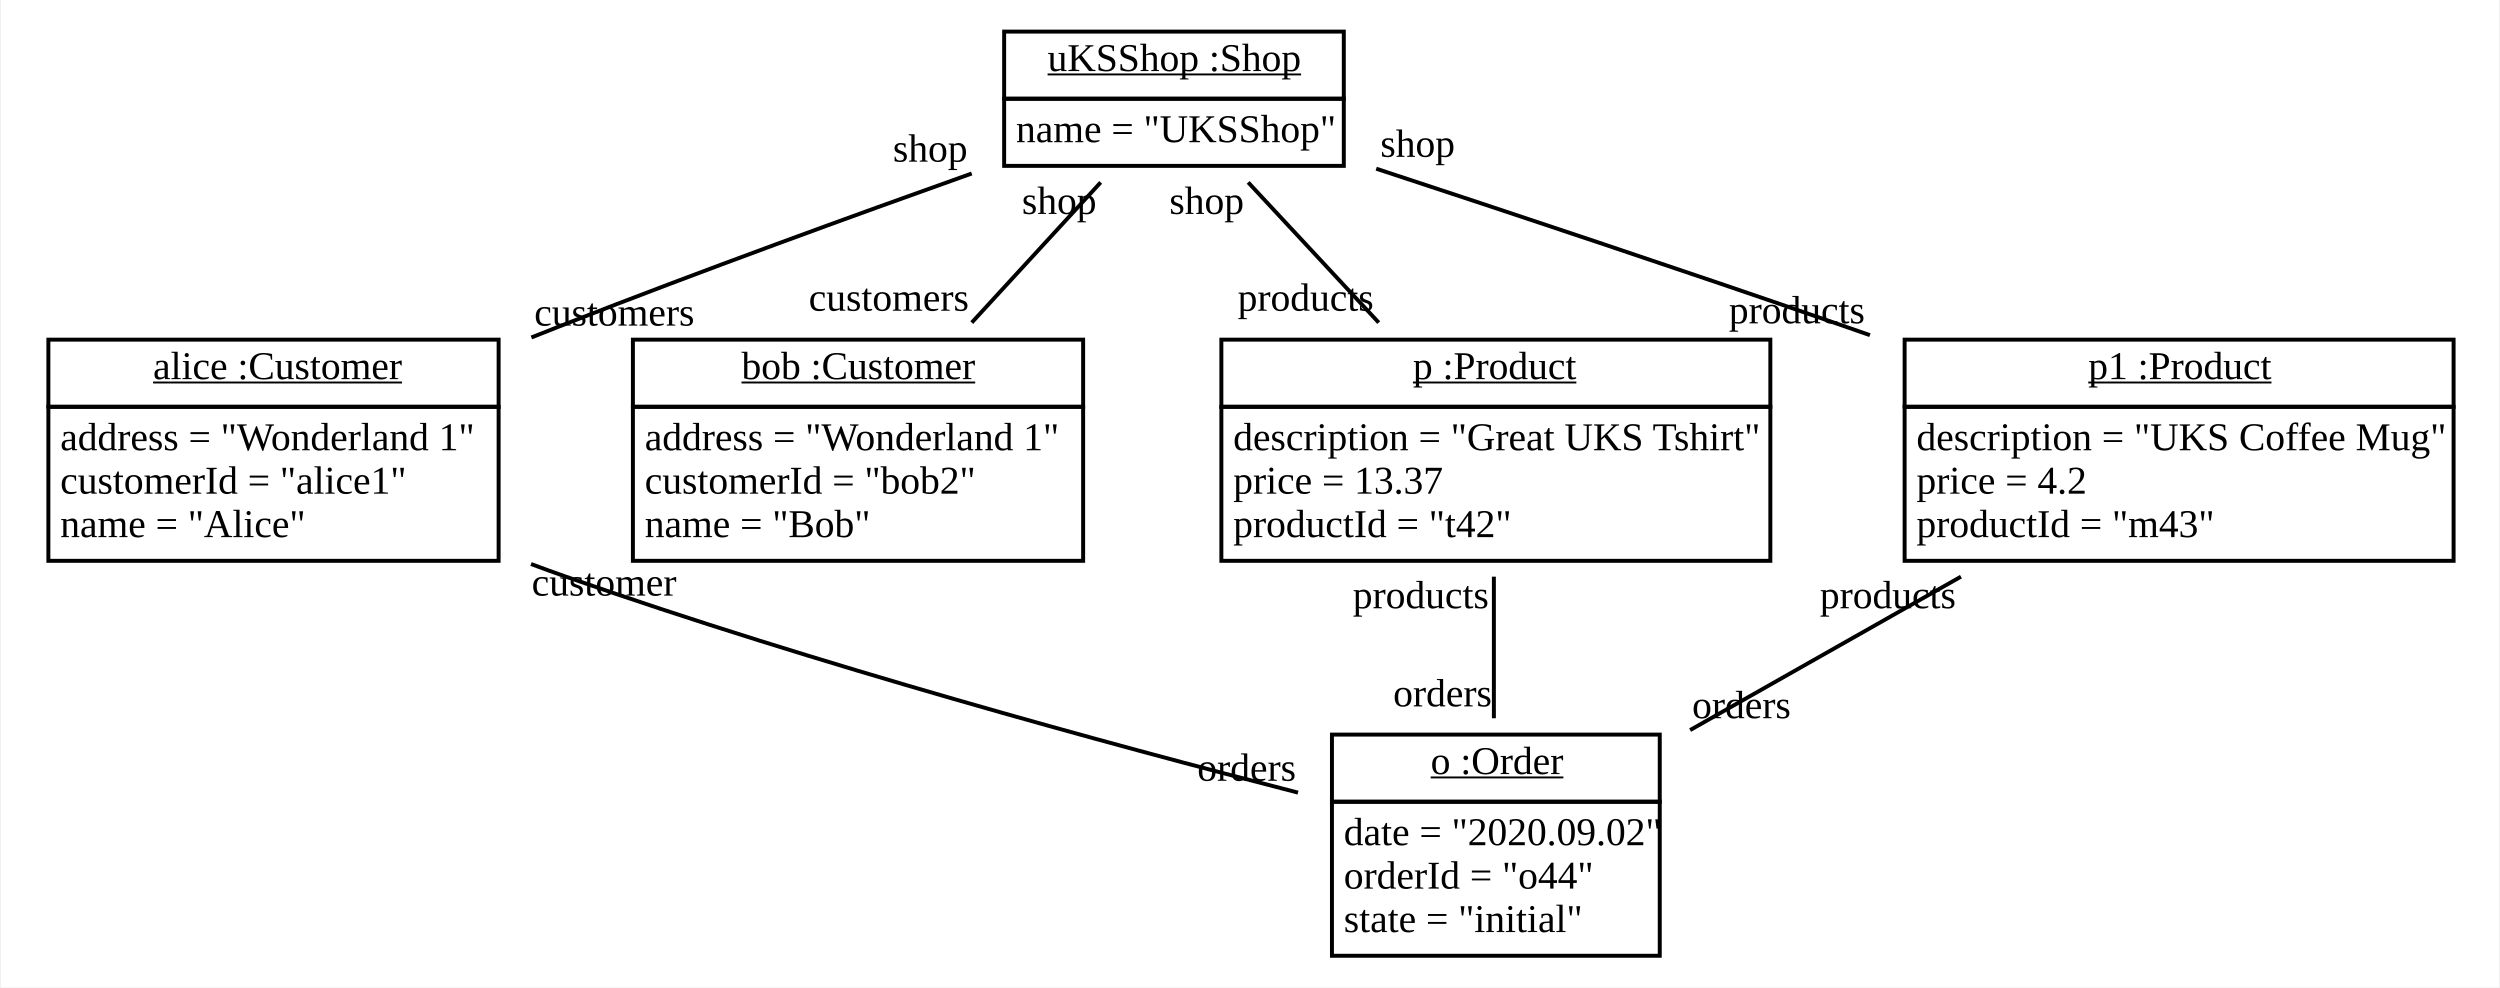
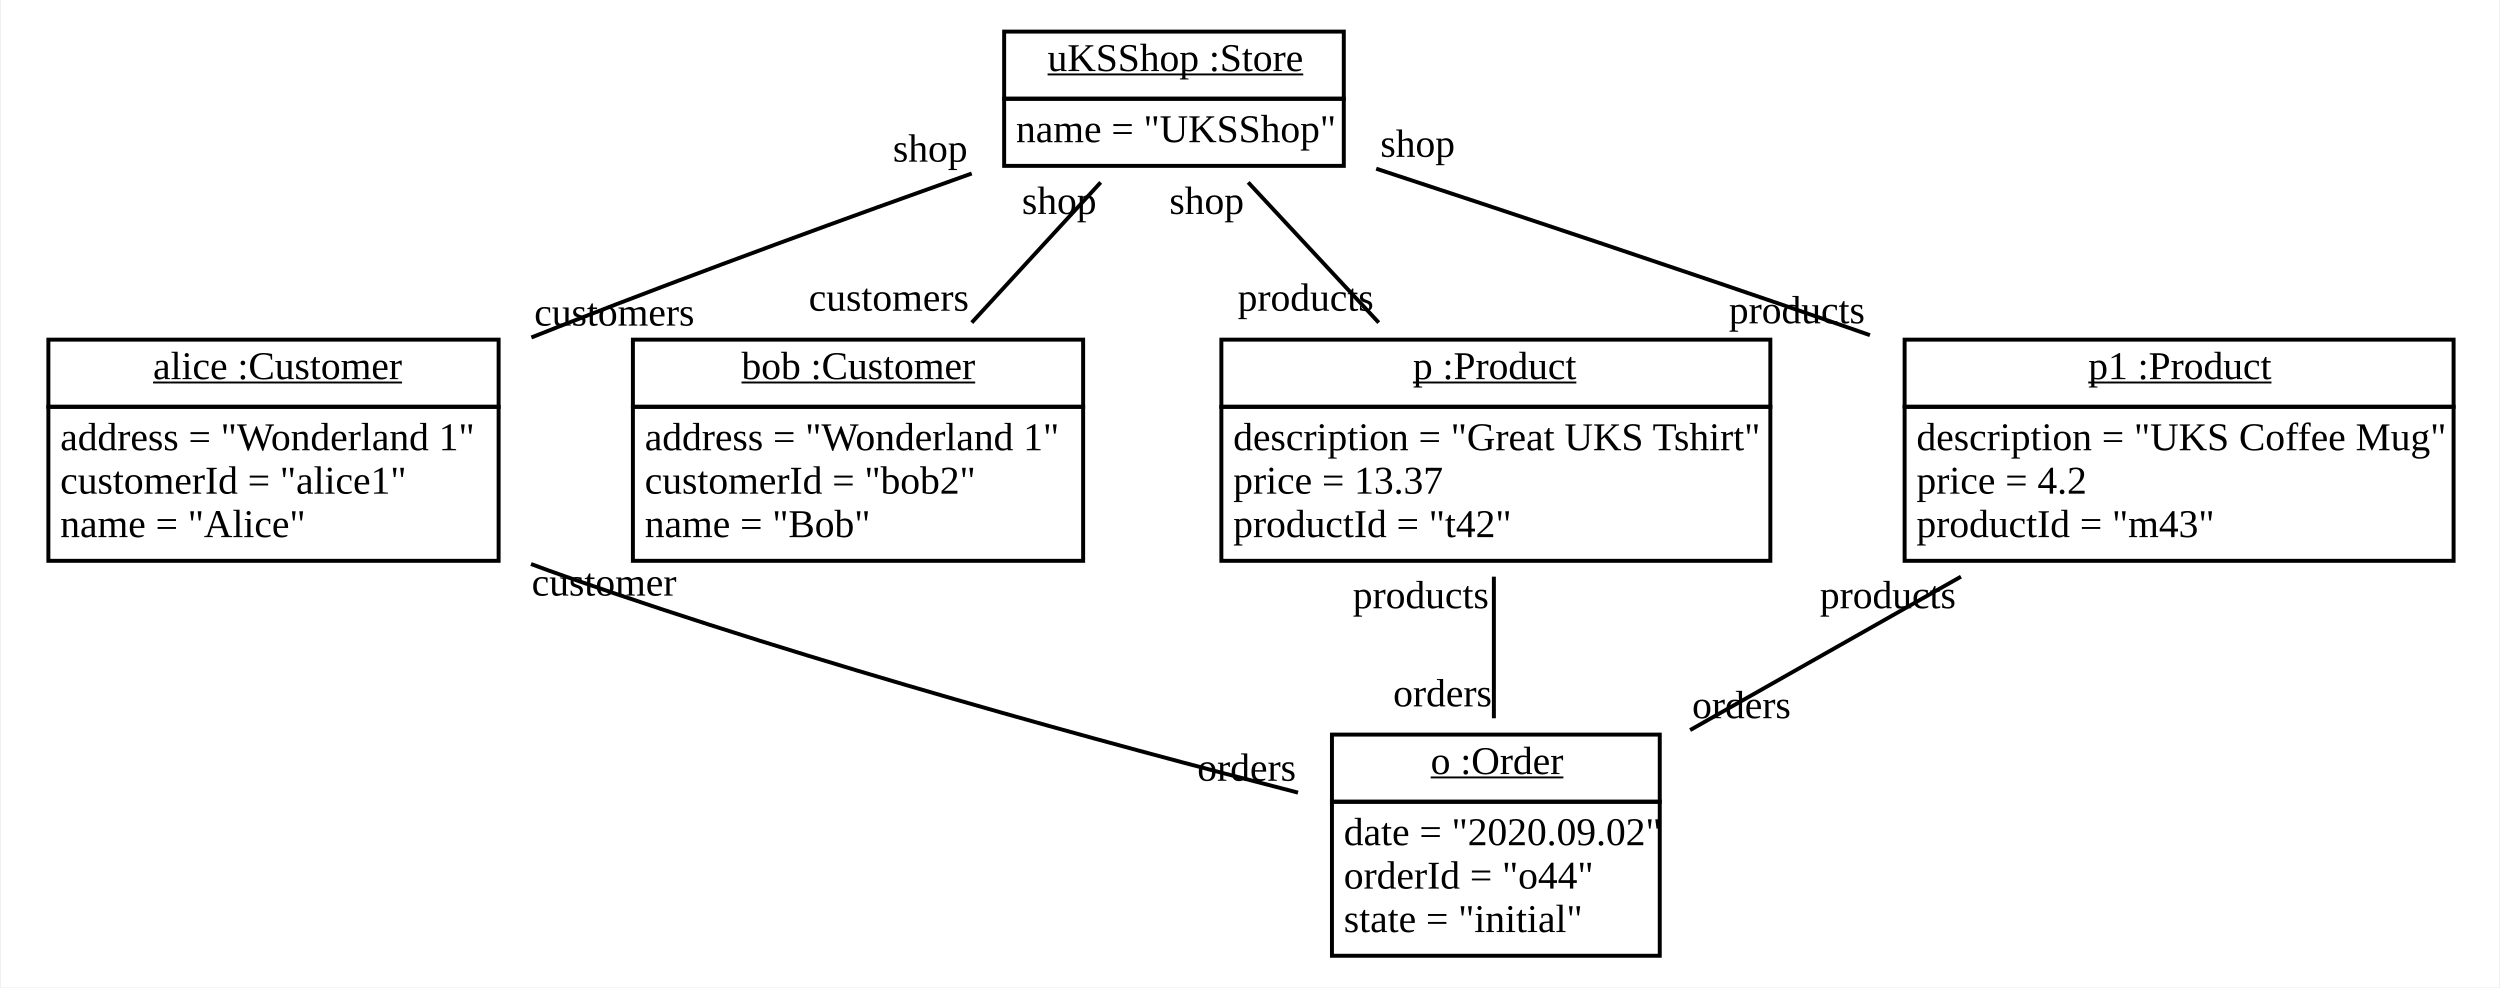
<svg xmlns="http://www.w3.org/2000/svg" width="633px" height="250px" viewBox="0.00 0.00 632.50 250.00">
  <g id="graph0" class="graph" transform="scale(1.0 1.0) rotate(0) translate(4 246)">
    <polygon fill="white" stroke="none" points="-4,4 -4,-246 628.5,-246 628.5,4 -4,4" />
    <g id="node1" class="node">
      <polygon fill="none" stroke="black" points="250,-221 250,-238 336,-238 336,-221 250,-221" />
-       <text text-anchor="start" x="261" y="-228" font-family="Times New Roman,serif" text-decoration="underline" font-size="10.00">uKSShop :Shop</text>
+       <text text-anchor="start" x="261" y="-228" font-family="Times New Roman,serif" text-decoration="underline" font-size="10.00">uKSShop :Store</text>
      <polygon fill="none" stroke="black" points="250,-204 250,-221 336,-221 336,-204 250,-204" />
      <text text-anchor="start" x="253" y="-210" font-family="Times New Roman,serif" font-size="10.00">name = "UKSShop"</text>
    </g>
    <g id="node2" class="node">
      <polygon fill="none" stroke="black" points="8,-143 8,-160 122,-160 122,-143 8,-143" />
      <text text-anchor="start" x="34.5" y="-150" font-family="Times New Roman,serif" text-decoration="underline" font-size="10.00">alice :Customer</text>
      <polygon fill="none" stroke="black" points="8,-104 8,-143 122,-143 122,-104 8,-104" />
      <text text-anchor="start" x="11" y="-132" font-family="Times New Roman,serif" font-size="10.00">address = "Wonderland 1"</text>
      <text text-anchor="start" x="11" y="-121" font-family="Times New Roman,serif" font-size="10.00">customerId = "alice1"</text>
      <text text-anchor="start" x="11" y="-110" font-family="Times New Roman,serif" font-size="10.00">name = "Alice"</text>
    </g>
    <g id="edge1" class="edge">
      <path fill="none" stroke="black" d="M241.787,-202.071C211.715,-191.37 173.047,-177.313 139,-164 136.146,-162.884 133.236,-161.731 130.301,-160.555" />
      <text text-anchor="middle" x="151.301" y="-163.555" font-family="Times New Roman,serif" font-size="10.00">customers</text>
      <text text-anchor="middle" x="231.287" y="-205.071" font-family="Times New Roman,serif" font-size="10.00">shop</text>
    </g>
    <g id="node3" class="node">
      <polygon fill="none" stroke="black" points="156,-143 156,-160 270,-160 270,-143 156,-143" />
      <text text-anchor="start" x="183.5" y="-150" font-family="Times New Roman,serif" text-decoration="underline" font-size="10.00">bob :Customer</text>
      <polygon fill="none" stroke="black" points="156,-104 156,-143 270,-143 270,-104 156,-104" />
      <text text-anchor="start" x="159" y="-132" font-family="Times New Roman,serif" font-size="10.00">address = "Wonderland 1"</text>
      <text text-anchor="start" x="159" y="-121" font-family="Times New Roman,serif" font-size="10.00">customerId = "bob2"</text>
      <text text-anchor="start" x="159" y="-110" font-family="Times New Roman,serif" font-size="10.00">name = "Bob"</text>
    </g>
    <g id="edge2" class="edge">
      <path fill="none" stroke="black" d="M274.445,-199.822C264.752,-189.28 252.674,-176.145 241.797,-164.317" />
      <text text-anchor="middle" x="220.797" y="-167.317" font-family="Times New Roman,serif" font-size="10.00">customers</text>
      <text text-anchor="middle" x="263.945" y="-191.822" font-family="Times New Roman,serif" font-size="10.00">shop</text>
    </g>
    <g id="node4" class="node">
      <polygon fill="none" stroke="black" points="305,-143 305,-160 444,-160 444,-143 305,-143" />
      <text text-anchor="start" x="353.5" y="-150" font-family="Times New Roman,serif" text-decoration="underline" font-size="10.00">p :Product</text>
      <polygon fill="none" stroke="black" points="305,-104 305,-143 444,-143 444,-104 305,-104" />
      <text text-anchor="start" x="308" y="-132" font-family="Times New Roman,serif" font-size="10.00">description = "Great UKS Tshirt"</text>
      <text text-anchor="start" x="308" y="-121" font-family="Times New Roman,serif" font-size="10.00">price = 13.37</text>
      <text text-anchor="start" x="308" y="-110" font-family="Times New Roman,serif" font-size="10.00">productId = "t42"</text>
    </g>
    <g id="edge3" class="edge">
      <path fill="none" stroke="black" d="M311.787,-199.822C321.601,-189.28 333.83,-176.145 344.843,-164.317" />
      <text text-anchor="middle" x="326.343" y="-167.317" font-family="Times New Roman,serif" font-size="10.00">products</text>
      <text text-anchor="middle" x="301.287" y="-191.822" font-family="Times New Roman,serif" font-size="10.00">shop</text>
    </g>
    <g id="node5" class="node">
      <polygon fill="none" stroke="black" points="478,-143 478,-160 617,-160 617,-143 478,-143" />
      <text text-anchor="start" x="524.5" y="-150" font-family="Times New Roman,serif" text-decoration="underline" font-size="10.00">p1 :Product</text>
      <polygon fill="none" stroke="black" points="478,-104 478,-143 617,-143 617,-104 478,-104" />
      <text text-anchor="start" x="481" y="-132" font-family="Times New Roman,serif" font-size="10.00">description = "UKS Coffee Mug"</text>
      <text text-anchor="start" x="481" y="-121" font-family="Times New Roman,serif" font-size="10.00">price = 4.2</text>
      <text text-anchor="start" x="481" y="-110" font-family="Times New Roman,serif" font-size="10.00">productId = "m43"</text>
    </g>
    <g id="edge4" class="edge">
      <path fill="none" stroke="black" d="M344.206,-203.288C377.542,-192.32 421.932,-177.55 461,-164 463.699,-163.064 466.444,-162.106 469.214,-161.134" />
      <text text-anchor="middle" x="450.714" y="-164.134" font-family="Times New Roman,serif" font-size="10.00">products</text>
      <text text-anchor="middle" x="354.706" y="-206.288" font-family="Times New Roman,serif" font-size="10.00">shop</text>
    </g>
    <g id="node6" class="node">
      <polygon fill="none" stroke="black" points="333,-43 333,-60 416,-60 416,-43 333,-43" />
      <text text-anchor="start" x="358" y="-50" font-family="Times New Roman,serif" text-decoration="underline" font-size="10.00">o :Order</text>
      <polygon fill="none" stroke="black" points="333,-4 333,-43 416,-43 416,-4 333,-4" />
      <text text-anchor="start" x="336" y="-32" font-family="Times New Roman,serif" font-size="10.00">date = "2020.09.02"</text>
      <text text-anchor="start" x="336" y="-21" font-family="Times New Roman,serif" font-size="10.00">orderId = "o44"</text>
      <text text-anchor="start" x="336" y="-10" font-family="Times New Roman,serif" font-size="10.00">state = "initial"</text>
    </g>
    <g id="edge5" class="edge">
      <path fill="none" stroke="black" d="M130.206,-103.189C133.167,-102.082 136.108,-101.014 139,-100 202.055,-77.892 276.473,-57.627 324.406,-45.305" />
      <text text-anchor="middle" x="311.406" y="-48.305" font-family="Times New Roman,serif" font-size="10.00">orders</text>
      <text text-anchor="middle" x="148.706" y="-95.189" font-family="Times New Roman,serif" font-size="10.00">customer</text>
    </g>
    <g id="edge6" class="edge">
      <path fill="none" stroke="black" d="M374,-99.992C374,-88.553 374,-75.594 374,-64.142" />
      <text text-anchor="middle" x="361" y="-67.142" font-family="Times New Roman,serif" font-size="10.00">orders</text>
      <text text-anchor="middle" x="355.5" y="-91.992" font-family="Times New Roman,serif" font-size="10.00">products</text>
    </g>
    <g id="edge7" class="edge">
      <path fill="none" stroke="black" d="M492.262,-99.992C470.286,-87.543 445.133,-73.295 423.691,-61.148" />
      <text text-anchor="middle" x="436.691" y="-64.148" font-family="Times New Roman,serif" font-size="10.00">orders</text>
      <text text-anchor="middle" x="473.762" y="-91.992" font-family="Times New Roman,serif" font-size="10.00">products</text>
    </g>
  </g>
</svg>
